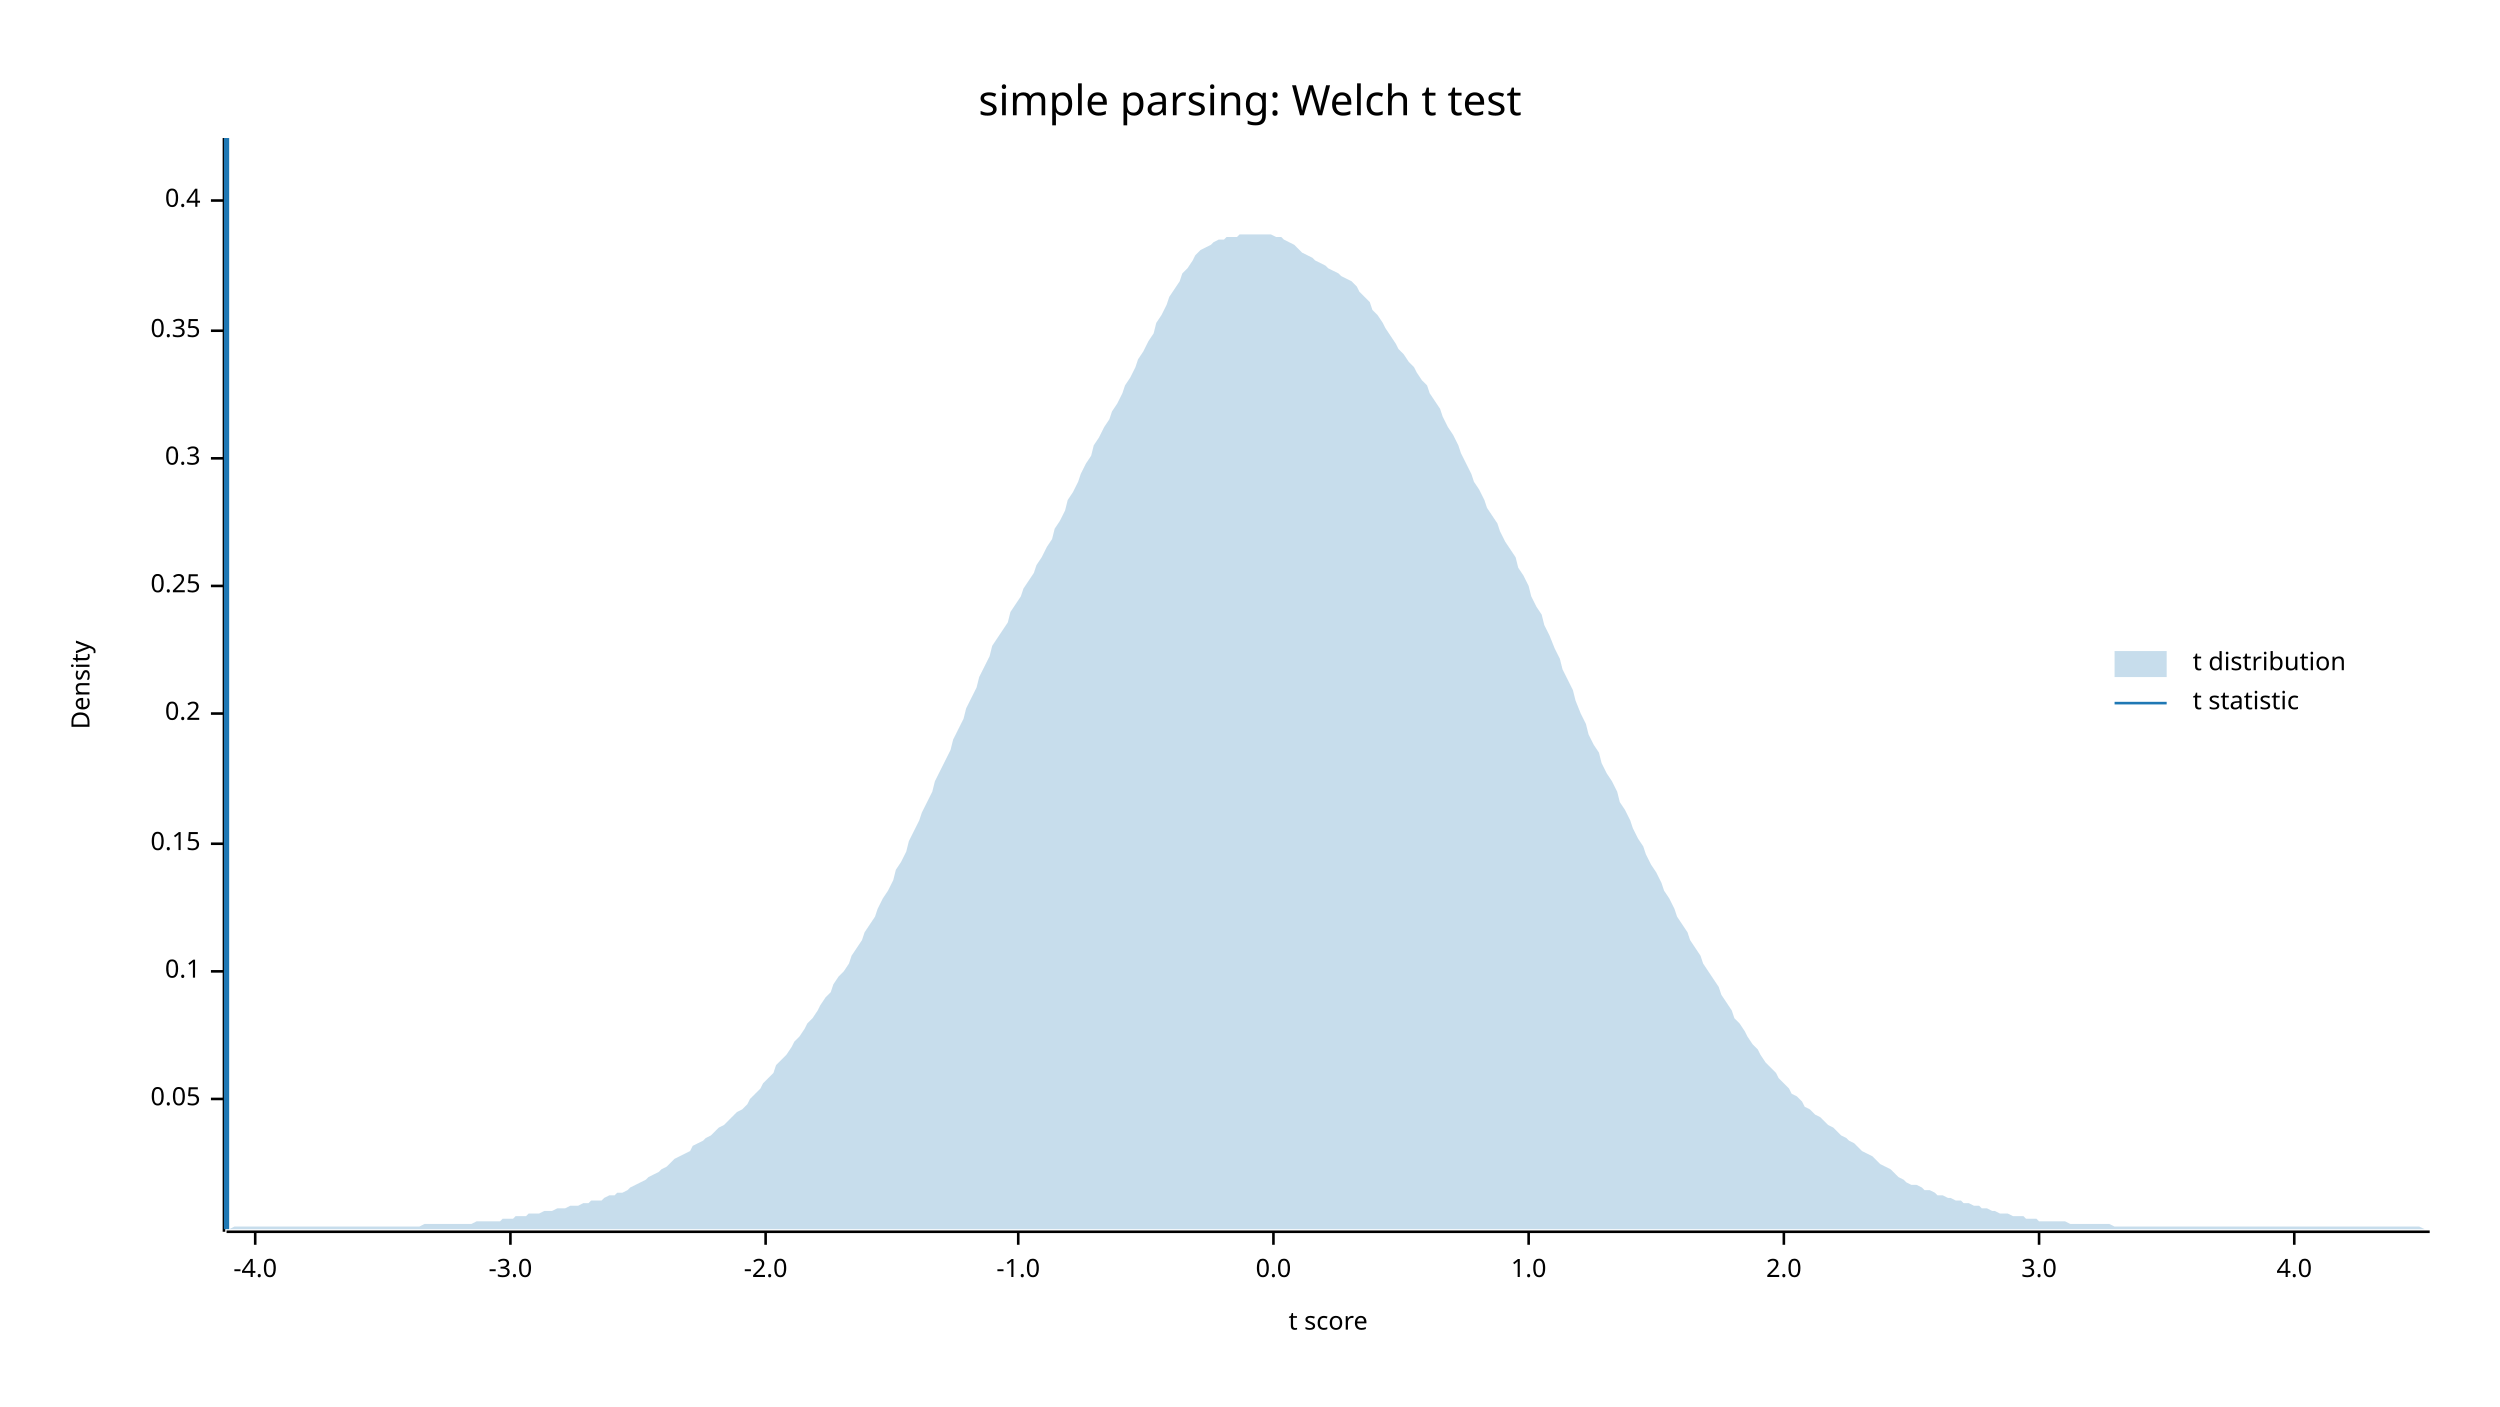
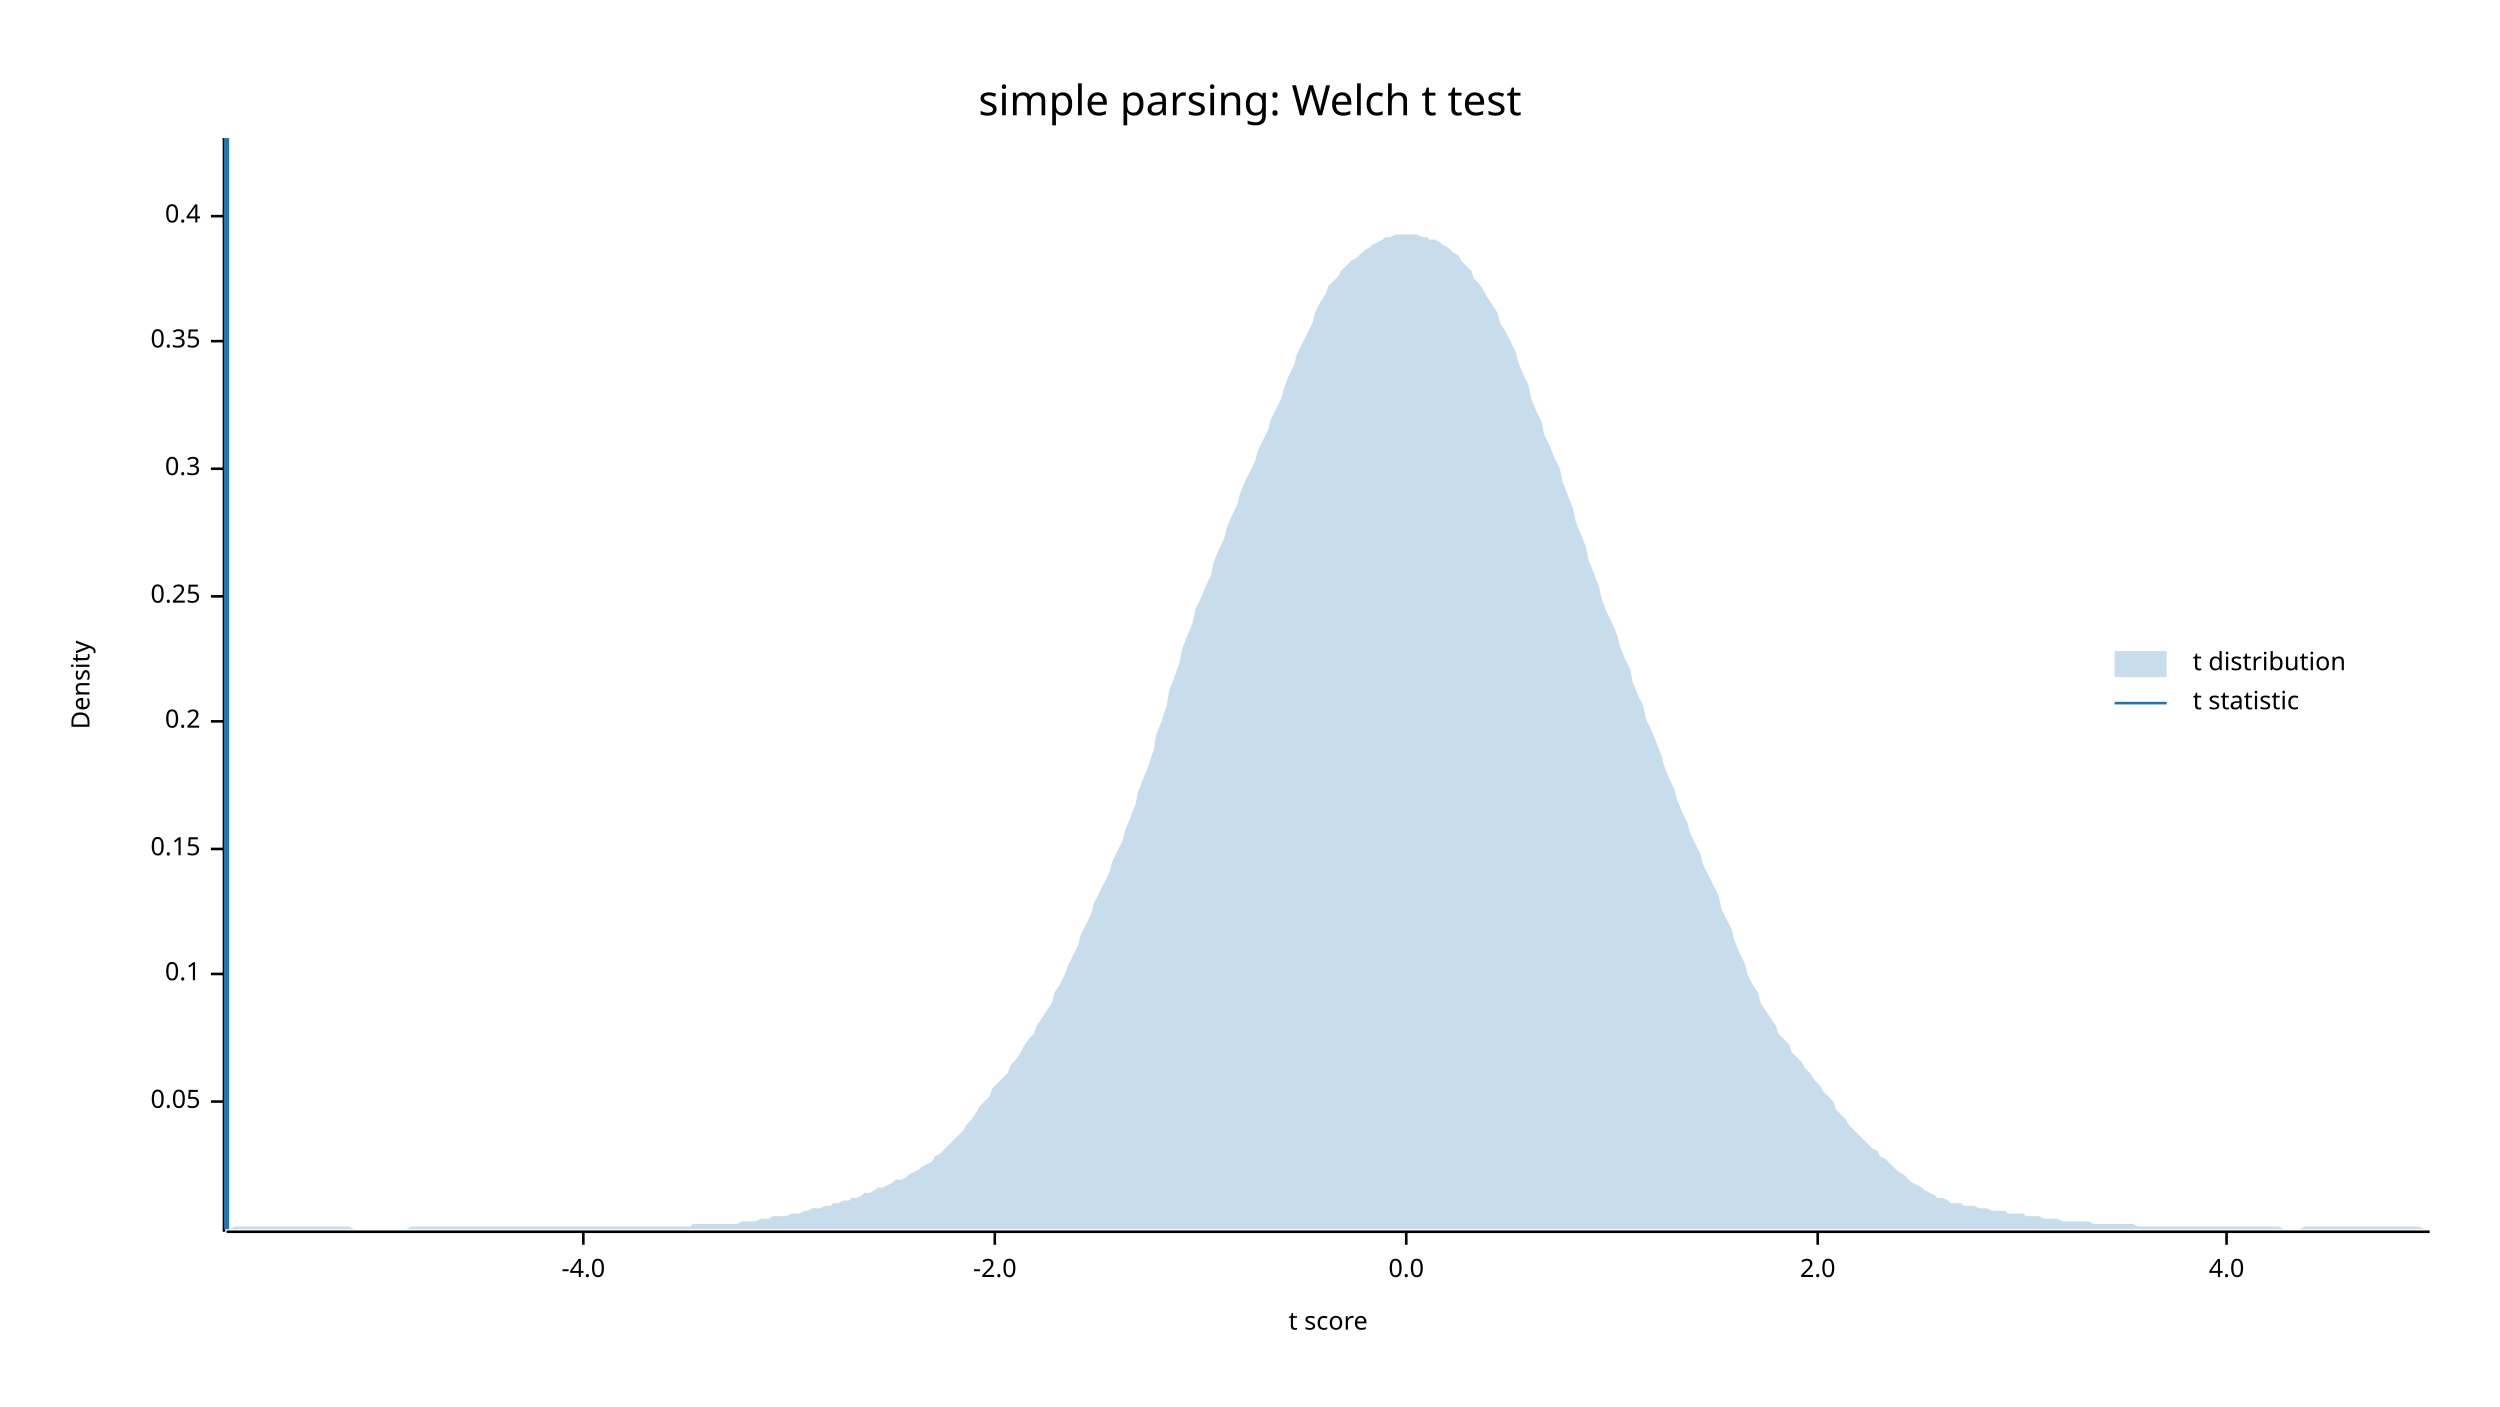
<svg xmlns="http://www.w3.org/2000/svg" width="960" height="540">
  <text x="480" y="32" dy="0.76em" text-anchor="middle" font-family="sans-serif" font-size="16.129" opacity="1" fill="#000000">
simple parsing: Welch t test
</text>
  <text x="27" y="263" dy="0.76em" text-anchor="middle" font-family="sans-serif" font-size="9.677" opacity="1" fill="#000000" transform="rotate(270, 27, 263)">
Density
</text>
  <text x="510" y="513" dy="-0.5ex" text-anchor="middle" font-family="sans-serif" font-size="9.677" opacity="1" fill="#000000">
t score
</text>
  <polyline fill="none" opacity="1" stroke="#000000" stroke-width="1" points="86,53 86,473 " />
-   <text x="77" y="422" dy="0.5ex" text-anchor="end" font-family="sans-serif" font-size="9.677" opacity="1" fill="#000000">
+   <text x="77" y="423" dy="0.5ex" text-anchor="end" font-family="sans-serif" font-size="9.677" opacity="1" fill="#000000">
0.05
</text>
-   <polyline fill="none" opacity="1" stroke="#000000" stroke-width="1" points="81,422 86,422 " />
-   <text x="77" y="373" dy="0.5ex" text-anchor="end" font-family="sans-serif" font-size="9.677" opacity="1" fill="#000000">
+   <polyline fill="none" opacity="1" stroke="#000000" stroke-width="1" points="81,423 86,423 " />
+   <text x="77" y="374" dy="0.5ex" text-anchor="end" font-family="sans-serif" font-size="9.677" opacity="1" fill="#000000">
0.1
</text>
-   <polyline fill="none" opacity="1" stroke="#000000" stroke-width="1" points="81,373 86,373 " />
-   <text x="77" y="324" dy="0.5ex" text-anchor="end" font-family="sans-serif" font-size="9.677" opacity="1" fill="#000000">
+   <polyline fill="none" opacity="1" stroke="#000000" stroke-width="1" points="81,374 86,374 " />
+   <text x="77" y="326" dy="0.5ex" text-anchor="end" font-family="sans-serif" font-size="9.677" opacity="1" fill="#000000">
0.15
</text>
-   <polyline fill="none" opacity="1" stroke="#000000" stroke-width="1" points="81,324 86,324 " />
-   <text x="77" y="274" dy="0.5ex" text-anchor="end" font-family="sans-serif" font-size="9.677" opacity="1" fill="#000000">
+   <polyline fill="none" opacity="1" stroke="#000000" stroke-width="1" points="81,326 86,326 " />
+   <text x="77" y="277" dy="0.5ex" text-anchor="end" font-family="sans-serif" font-size="9.677" opacity="1" fill="#000000">
0.2
</text>
-   <polyline fill="none" opacity="1" stroke="#000000" stroke-width="1" points="81,274 86,274 " />
-   <text x="77" y="225" dy="0.5ex" text-anchor="end" font-family="sans-serif" font-size="9.677" opacity="1" fill="#000000">
+   <polyline fill="none" opacity="1" stroke="#000000" stroke-width="1" points="81,277 86,277 " />
+   <text x="77" y="229" dy="0.5ex" text-anchor="end" font-family="sans-serif" font-size="9.677" opacity="1" fill="#000000">
0.25
</text>
-   <polyline fill="none" opacity="1" stroke="#000000" stroke-width="1" points="81,225 86,225 " />
-   <text x="77" y="176" dy="0.5ex" text-anchor="end" font-family="sans-serif" font-size="9.677" opacity="1" fill="#000000">
+   <polyline fill="none" opacity="1" stroke="#000000" stroke-width="1" points="81,229 86,229 " />
+   <text x="77" y="180" dy="0.5ex" text-anchor="end" font-family="sans-serif" font-size="9.677" opacity="1" fill="#000000">
0.3
</text>
-   <polyline fill="none" opacity="1" stroke="#000000" stroke-width="1" points="81,176 86,176 " />
-   <text x="77" y="127" dy="0.5ex" text-anchor="end" font-family="sans-serif" font-size="9.677" opacity="1" fill="#000000">
+   <polyline fill="none" opacity="1" stroke="#000000" stroke-width="1" points="81,180 86,180 " />
+   <text x="77" y="131" dy="0.5ex" text-anchor="end" font-family="sans-serif" font-size="9.677" opacity="1" fill="#000000">
0.35
</text>
-   <polyline fill="none" opacity="1" stroke="#000000" stroke-width="1" points="81,127 86,127 " />
-   <text x="77" y="77" dy="0.5ex" text-anchor="end" font-family="sans-serif" font-size="9.677" opacity="1" fill="#000000">
+   <polyline fill="none" opacity="1" stroke="#000000" stroke-width="1" points="81,131 86,131 " />
+   <text x="77" y="83" dy="0.5ex" text-anchor="end" font-family="sans-serif" font-size="9.677" opacity="1" fill="#000000">
0.4
</text>
-   <polyline fill="none" opacity="1" stroke="#000000" stroke-width="1" points="81,77 86,77 " />
+   <polyline fill="none" opacity="1" stroke="#000000" stroke-width="1" points="81,83 86,83 " />
  <polyline fill="none" opacity="1" stroke="#000000" stroke-width="1" points="87,473 933,473 " />
-   <text x="98" y="483" dy="0.76em" text-anchor="middle" font-family="sans-serif" font-size="9.677" opacity="1" fill="#000000">
+   <text x="224" y="483" dy="0.76em" text-anchor="middle" font-family="sans-serif" font-size="9.677" opacity="1" fill="#000000">
-4.0
</text>
-   <polyline fill="none" opacity="1" stroke="#000000" stroke-width="1" points="98,473 98,478 " />
-   <text x="196" y="483" dy="0.76em" text-anchor="middle" font-family="sans-serif" font-size="9.677" opacity="1" fill="#000000">
- -3.0
- </text>
-   <polyline fill="none" opacity="1" stroke="#000000" stroke-width="1" points="196,473 196,478 " />
-   <text x="294" y="483" dy="0.76em" text-anchor="middle" font-family="sans-serif" font-size="9.677" opacity="1" fill="#000000">
+   <polyline fill="none" opacity="1" stroke="#000000" stroke-width="1" points="224,473 224,478 " />
+   <text x="382" y="483" dy="0.76em" text-anchor="middle" font-family="sans-serif" font-size="9.677" opacity="1" fill="#000000">
-2.0
</text>
-   <polyline fill="none" opacity="1" stroke="#000000" stroke-width="1" points="294,473 294,478 " />
-   <text x="391" y="483" dy="0.76em" text-anchor="middle" font-family="sans-serif" font-size="9.677" opacity="1" fill="#000000">
- -1.0
- </text>
-   <polyline fill="none" opacity="1" stroke="#000000" stroke-width="1" points="391,473 391,478 " />
-   <text x="489" y="483" dy="0.76em" text-anchor="middle" font-family="sans-serif" font-size="9.677" opacity="1" fill="#000000">
+   <polyline fill="none" opacity="1" stroke="#000000" stroke-width="1" points="382,473 382,478 " />
+   <text x="540" y="483" dy="0.76em" text-anchor="middle" font-family="sans-serif" font-size="9.677" opacity="1" fill="#000000">
0.0
</text>
-   <polyline fill="none" opacity="1" stroke="#000000" stroke-width="1" points="489,473 489,478 " />
-   <text x="587" y="483" dy="0.76em" text-anchor="middle" font-family="sans-serif" font-size="9.677" opacity="1" fill="#000000">
- 1.0
- </text>
-   <polyline fill="none" opacity="1" stroke="#000000" stroke-width="1" points="587,473 587,478 " />
-   <text x="685" y="483" dy="0.76em" text-anchor="middle" font-family="sans-serif" font-size="9.677" opacity="1" fill="#000000">
+   <polyline fill="none" opacity="1" stroke="#000000" stroke-width="1" points="540,473 540,478 " />
+   <text x="698" y="483" dy="0.76em" text-anchor="middle" font-family="sans-serif" font-size="9.677" opacity="1" fill="#000000">
2.0
</text>
-   <polyline fill="none" opacity="1" stroke="#000000" stroke-width="1" points="685,473 685,478 " />
-   <text x="783" y="483" dy="0.76em" text-anchor="middle" font-family="sans-serif" font-size="9.677" opacity="1" fill="#000000">
- 3.0
- </text>
-   <polyline fill="none" opacity="1" stroke="#000000" stroke-width="1" points="783,473 783,478 " />
-   <text x="881" y="483" dy="0.76em" text-anchor="middle" font-family="sans-serif" font-size="9.677" opacity="1" fill="#000000">
+   <polyline fill="none" opacity="1" stroke="#000000" stroke-width="1" points="698,473 698,478 " />
+   <text x="855" y="483" dy="0.76em" text-anchor="middle" font-family="sans-serif" font-size="9.677" opacity="1" fill="#000000">
4.0
</text>
-   <polyline fill="none" opacity="1" stroke="#000000" stroke-width="1" points="881,473 881,478 " />
-   <polygon opacity="0.25" fill="#1F78B4" points="87,472 88,472 90,471 92,471 93,471 95,471 97,471 98,471 100,471 102,471 103,471 105,471 107,471 109,471 110,471 112,471 114,471 115,471 117,471 119,471 120,471 122,471 124,471 125,471 127,471 129,471 131,471 132,471 134,471 136,471 137,471 139,471 141,471 142,471 144,471 146,471 148,471 149,471 151,471 153,471 154,471 156,471 158,471 159,471 161,471 163,470 164,470 166,470 168,470 170,470 171,470 173,470 175,470 176,470 178,470 180,470 181,470 183,469 185,469 187,469 188,469 190,469 192,469 193,468 195,468 197,468 198,467 200,467 202,467 203,466 205,466 207,466 209,465 210,465 212,465 214,464 215,464 217,464 219,463 220,463 222,463 224,462 226,462 227,461 229,461 231,461 232,460 234,459 236,459 237,458 239,458 241,457 242,456 244,455 246,454 248,453 249,452 251,451 253,450 254,449 256,448 258,446 259,445 261,444 263,443 265,442 266,440 268,439 270,438 271,437 273,436 275,434 276,433 278,432 280,430 281,429 283,427 285,426 287,424 288,422 290,420 292,418 293,416 295,414 297,412 298,409 300,407 302,405 304,402 305,400 307,398 309,395 310,393 312,391 314,388 315,386 317,383 319,381 320,378 322,375 324,373 326,370 327,367 329,364 331,361 332,358 334,355 336,352 337,349 339,345 341,342 343,338 344,334 346,331 348,327 349,323 351,319 353,315 354,312 356,308 358,304 359,300 361,296 363,292 365,288 366,284 368,280 370,276 371,272 373,268 375,264 376,260 378,256 380,252 381,248 383,245 385,242 387,239 388,235 390,232 392,229 393,226 395,223 397,220 398,217 400,214 402,210 404,207 405,203 407,200 409,196 410,192 412,189 414,185 415,182 417,178 419,175 420,171 422,168 424,164 426,161 427,158 429,155 431,151 432,148 434,145 436,141 437,138 439,135 441,131 443,128 444,124 446,121 448,117 449,114 451,111 453,108 454,105 456,103 458,100 459,98 461,96 463,95 465,94 466,93 468,92 470,92 471,91 473,91 475,91 476,90 478,90 480,90 482,90 483,90 485,90 487,90 488,90 490,91 492,91 493,92 495,93 497,94 498,95 500,97 502,98 504,99 505,100 507,101 509,102 510,103 512,104 514,105 515,106 517,107 519,108 521,110 522,112 524,114 526,116 527,119 529,121 531,124 532,126 534,129 536,132 537,134 539,136 541,139 543,141 544,143 546,146 548,148 549,151 551,154 553,157 554,160 556,164 558,167 560,171 561,174 563,178 565,182 566,185 568,188 570,192 571,195 573,198 575,201 576,204 578,208 580,211 582,214 583,218 585,221 587,225 588,229 590,233 592,236 593,240 595,244 597,249 599,253 600,257 602,261 604,265 605,269 607,274 609,278 610,282 612,286 614,289 615,293 617,297 619,300 621,304 622,308 624,311 626,315 627,318 629,322 631,325 632,328 634,332 636,335 638,339 639,342 641,345 643,349 644,352 646,355 648,358 649,361 651,364 653,367 654,370 656,373 658,376 660,379 661,382 663,385 665,388 666,391 668,393 670,396 671,398 673,401 675,403 676,405 678,408 680,410 682,412 683,414 685,416 687,418 688,420 690,421 692,423 693,425 695,426 697,428 699,429 700,430 702,432 704,433 705,434 707,436 709,437 710,438 712,439 714,441 715,442 717,443 719,444 721,446 722,447 724,448 726,449 727,450 729,452 731,453 732,454 734,455 736,455 738,456 739,457 741,457 743,458 744,459 746,459 748,460 749,460 751,461 753,461 754,462 756,462 758,463 760,463 761,464 763,464 765,465 766,465 768,466 770,466 771,466 773,467 775,467 777,467 778,468 780,468 782,468 783,469 785,469 787,469 788,469 790,469 792,469 793,469 795,470 797,470 799,470 800,470 802,470 804,470 805,470 807,470 809,470 810,470 812,471 814,471 816,471 817,471 819,471 821,471 822,471 824,471 826,471 827,471 829,471 831,471 832,471 834,471 836,471 838,471 839,471 841,471 843,471 844,471 846,471 848,471 849,471 851,471 853,471 855,471 856,471 858,471 860,471 861,471 863,471 865,471 866,471 868,471 870,471 871,471 873,471 875,471 877,471 878,471 880,471 882,471 883,471 885,471 887,471 888,471 890,471 892,471 894,471 895,471 897,471 899,471 900,471 902,471 904,471 905,471 907,471 909,471 910,471 912,471 914,471 916,471 917,471 919,471 921,471 922,471 924,471 926,471 927,471 929,471 931,472 933,472 933,472 87,472 " />
+   <polyline fill="none" opacity="1" stroke="#000000" stroke-width="1" points="855,473 855,478 " />
+   <polygon opacity="0.25" fill="#1F78B4" points="87,472 88,472 90,471 92,471 93,471 95,471 97,471 98,471 100,471 102,471 103,471 105,471 107,471 109,471 110,471 112,471 114,471 115,471 117,471 119,471 120,471 122,471 124,471 125,471 127,471 129,471 131,471 132,471 134,471 136,472 137,472 139,472 141,472 142,472 144,472 146,472 148,472 149,472 151,472 153,472 154,472 156,472 158,471 159,471 161,471 163,471 164,471 166,471 168,471 170,471 171,471 173,471 175,471 176,471 178,471 180,471 181,471 183,471 185,471 187,471 188,471 190,471 192,471 193,471 195,471 197,471 198,471 200,471 202,471 203,471 205,471 207,471 209,471 210,471 212,471 214,471 215,471 217,471 219,471 220,471 222,471 224,471 226,471 227,471 229,471 231,471 232,471 234,471 236,471 237,471 239,471 241,471 242,471 244,471 246,471 248,471 249,471 251,471 253,471 254,471 256,471 258,471 259,471 261,471 263,471 265,471 266,470 268,470 270,470 271,470 273,470 275,470 276,470 278,470 280,470 281,470 283,470 285,469 287,469 288,469 290,469 292,468 293,468 295,468 297,467 298,467 300,467 302,467 304,466 305,466 307,466 309,465 310,465 312,464 314,464 315,464 317,463 319,463 320,462 322,462 324,461 326,461 327,460 329,460 331,459 332,458 334,458 336,457 337,456 339,456 341,455 343,454 344,453 346,453 348,452 349,451 351,450 353,449 354,448 356,447 358,446 359,444 361,443 363,441 365,439 366,438 368,436 370,434 371,432 373,430 375,427 376,425 378,423 380,421 381,418 383,416 385,414 387,412 388,409 390,407 392,404 393,402 395,399 397,397 398,394 400,391 402,388 404,385 405,381 407,378 409,374 410,371 412,367 414,363 415,359 417,355 419,351 420,347 422,343 424,339 426,335 427,331 429,327 431,323 432,319 434,314 436,309 437,304 439,299 441,294 443,288 444,282 446,277 448,271 449,265 451,260 453,254 454,249 456,244 458,239 459,234 461,230 463,225 465,221 466,216 468,211 470,207 471,203 473,198 475,194 476,190 478,185 480,181 482,177 483,173 485,169 487,165 488,161 490,157 492,153 493,149 495,144 497,140 498,136 500,132 502,128 504,124 505,120 507,116 509,113 510,110 512,108 514,106 515,104 517,102 519,100 521,99 522,98 524,96 526,95 527,94 529,93 531,92 532,91 534,91 536,90 537,90 539,90 541,90 543,90 544,90 546,91 548,91 549,92 551,92 553,93 554,94 556,95 558,97 560,98 561,100 563,102 565,104 566,107 568,109 570,112 571,114 573,117 575,120 576,124 578,127 580,131 582,135 583,139 585,144 587,148 588,153 590,158 592,162 593,167 595,171 597,176 599,180 600,185 602,190 604,195 605,200 607,205 609,210 610,215 612,220 614,225 615,230 617,235 619,239 621,244 622,248 624,253 626,257 627,262 629,267 631,271 632,276 634,280 636,285 638,290 639,294 641,299 643,303 644,307 646,312 648,316 649,320 651,324 653,328 654,332 656,336 658,340 660,344 661,349 663,353 665,357 666,361 668,366 670,370 671,374 673,378 675,381 676,385 678,388 680,391 682,394 683,397 685,399 687,401 688,404 690,406 692,408 693,410 695,412 697,415 699,417 700,419 702,421 704,423 705,426 707,428 709,430 710,432 712,434 714,436 715,437 717,439 719,441 721,442 722,444 724,445 726,447 727,448 729,450 731,451 732,452 734,454 736,455 738,456 739,457 741,458 743,459 744,460 746,460 748,461 749,462 751,462 753,462 754,463 756,463 758,463 760,464 761,464 763,464 765,465 766,465 768,465 770,465 771,466 773,466 775,466 777,466 778,467 780,467 782,467 783,467 785,468 787,468 788,468 790,468 792,469 793,469 795,469 797,469 799,469 800,469 802,469 804,470 805,470 807,470 809,470 810,470 812,470 814,470 816,470 817,470 819,470 821,471 822,471 824,471 826,471 827,471 829,471 831,471 832,471 834,471 836,471 838,471 839,471 841,471 843,471 844,471 846,471 848,471 849,471 851,471 853,471 855,471 856,471 858,471 860,471 861,471 863,471 865,471 866,471 868,471 870,471 871,471 873,471 875,471 877,472 878,472 880,472 882,472 883,472 885,471 887,471 888,471 890,471 892,471 894,471 895,471 897,471 899,471 900,471 902,471 904,471 905,471 907,471 909,471 910,471 912,471 914,471 916,471 917,471 919,471 921,471 922,471 924,471 926,471 927,471 929,471 931,472 933,472 933,472 87,472 " />
  <polyline fill="none" opacity="1" stroke="#1F78B4" stroke-width="2" points="87,472 87,53 " />
  <text x="842" y="250" dy="0.76em" text-anchor="start" font-family="sans-serif" font-size="9.677" opacity="1" fill="#000000">
t distribution
</text>
  <text x="842" y="265" dy="0.76em" text-anchor="start" font-family="sans-serif" font-size="9.677" opacity="1" fill="#000000">
t statistic
</text>
  <rect x="812" y="250" width="20" height="10" opacity="0.25" fill="#1F78B4" stroke="none" />
  <polyline fill="none" opacity="1" stroke="#1F78B4" stroke-width="1" points="812,270 832,270 " />
</svg>
